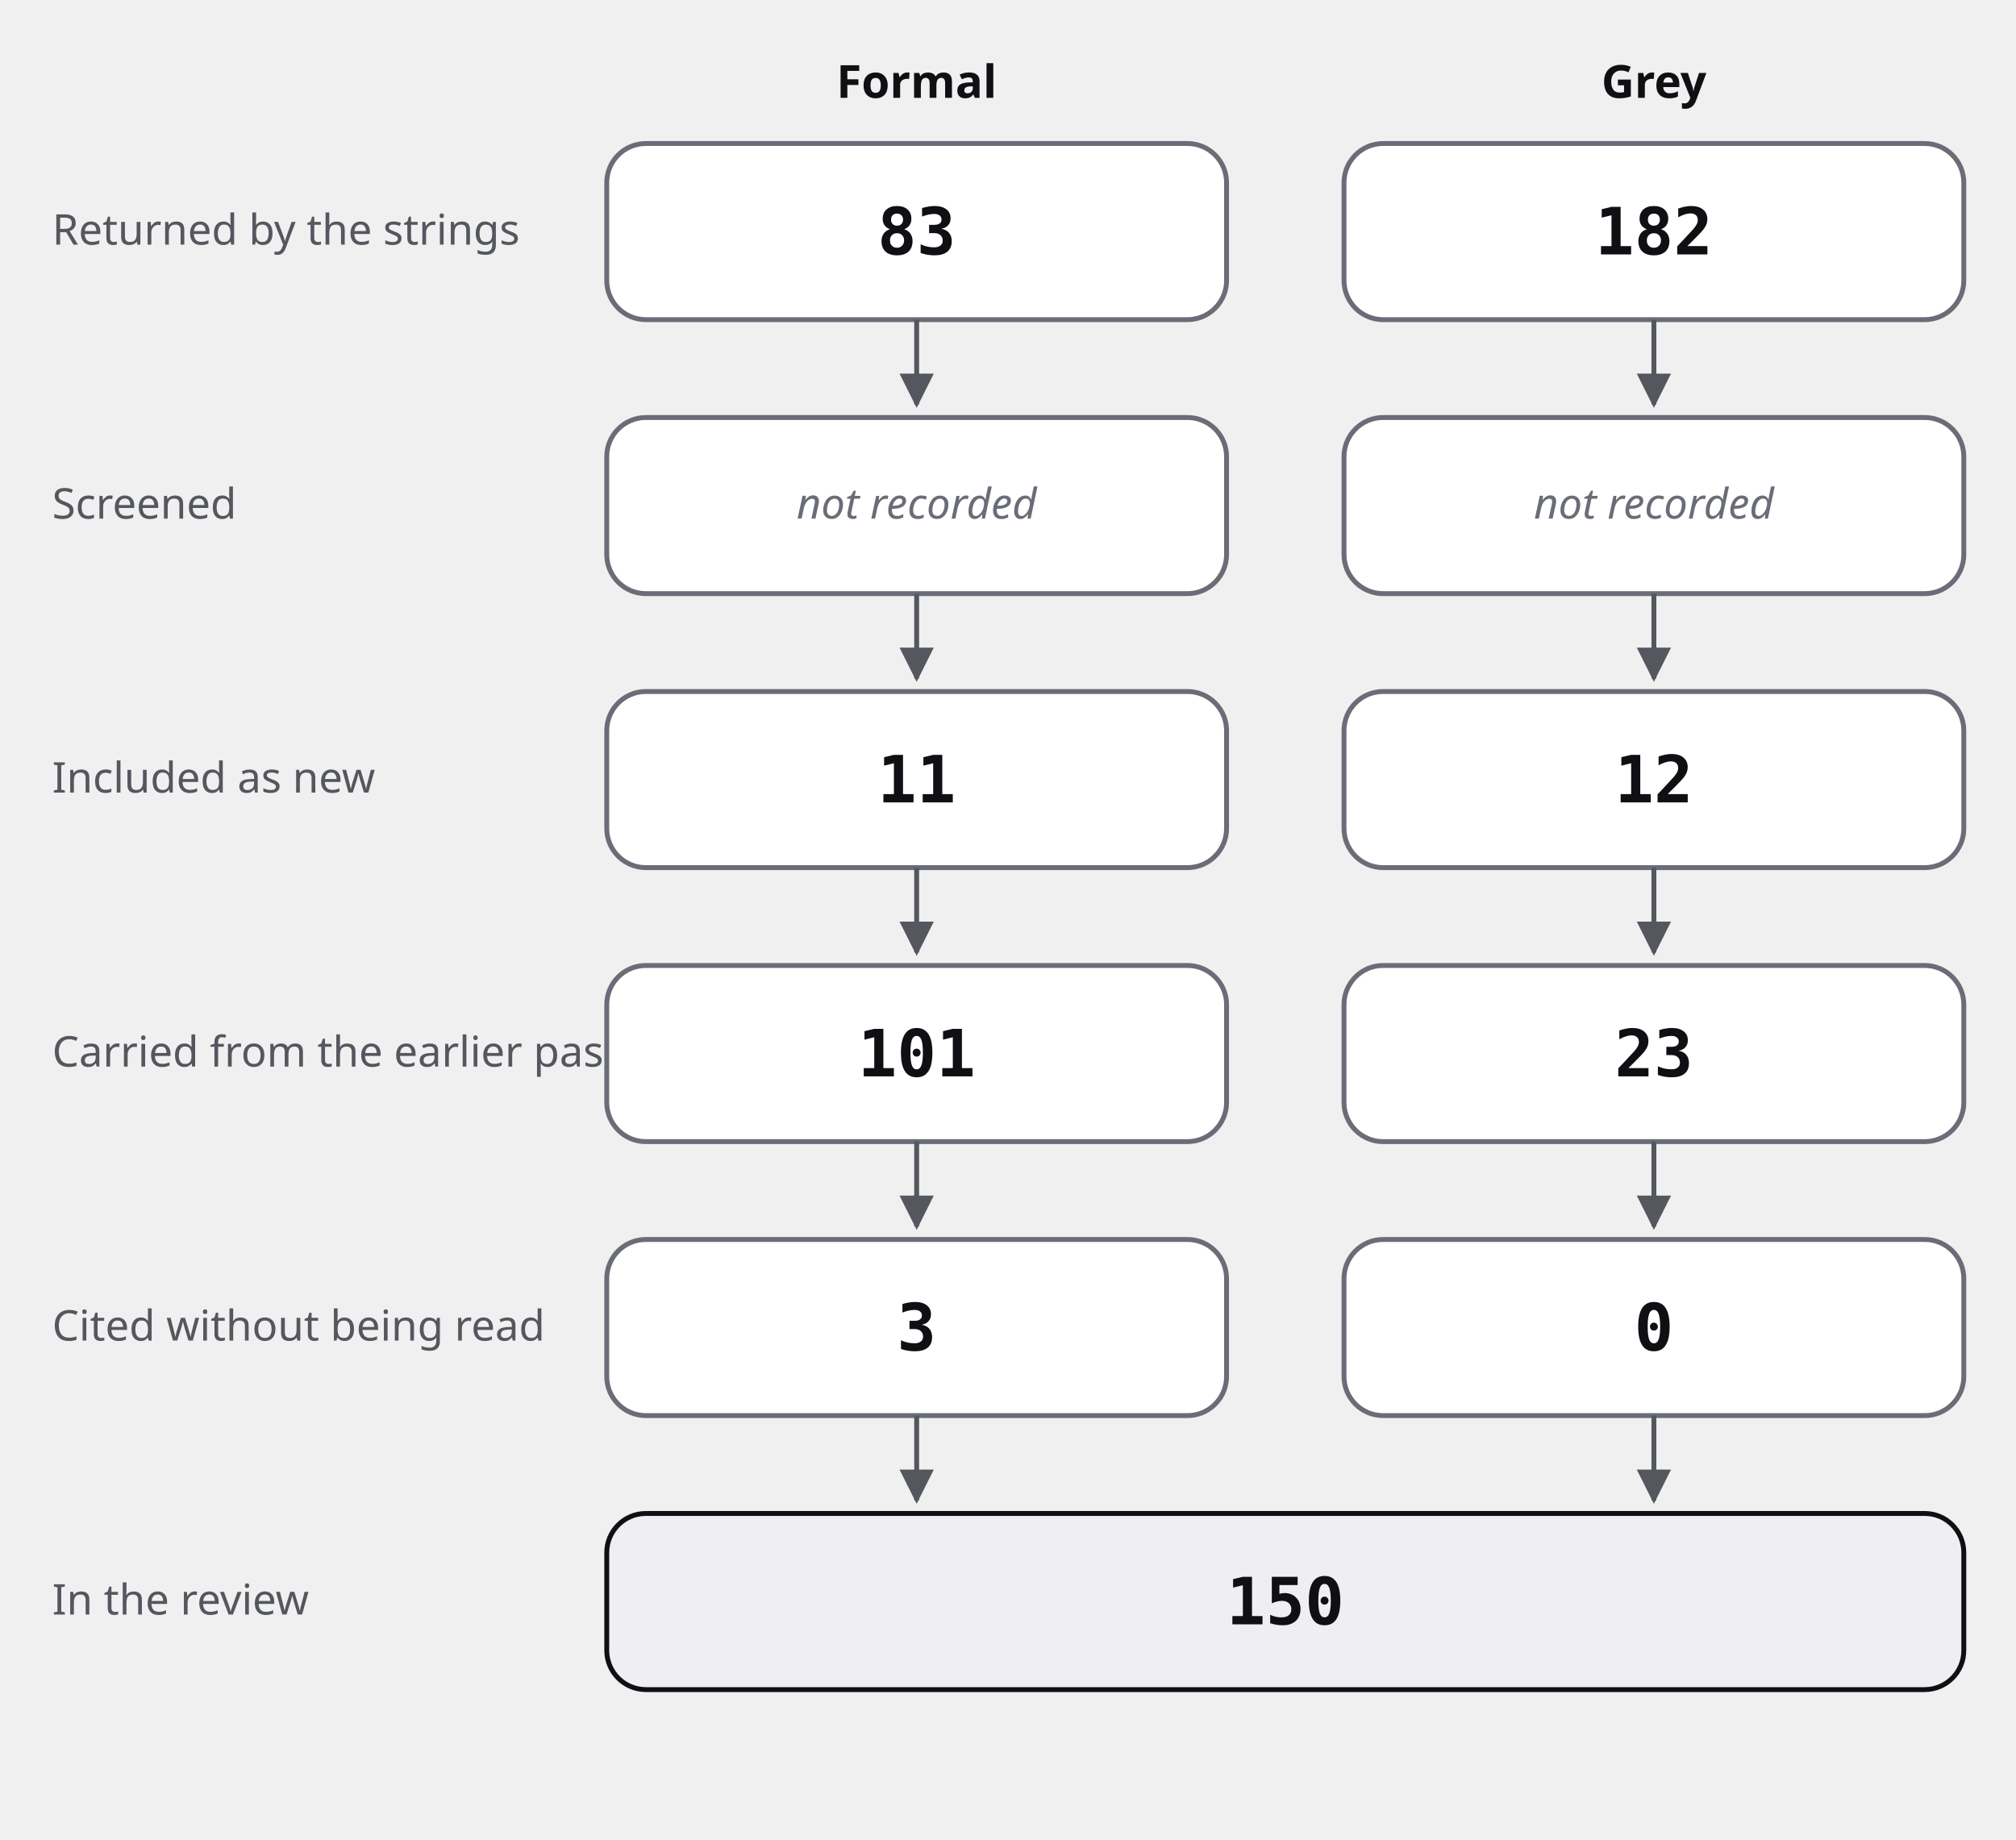
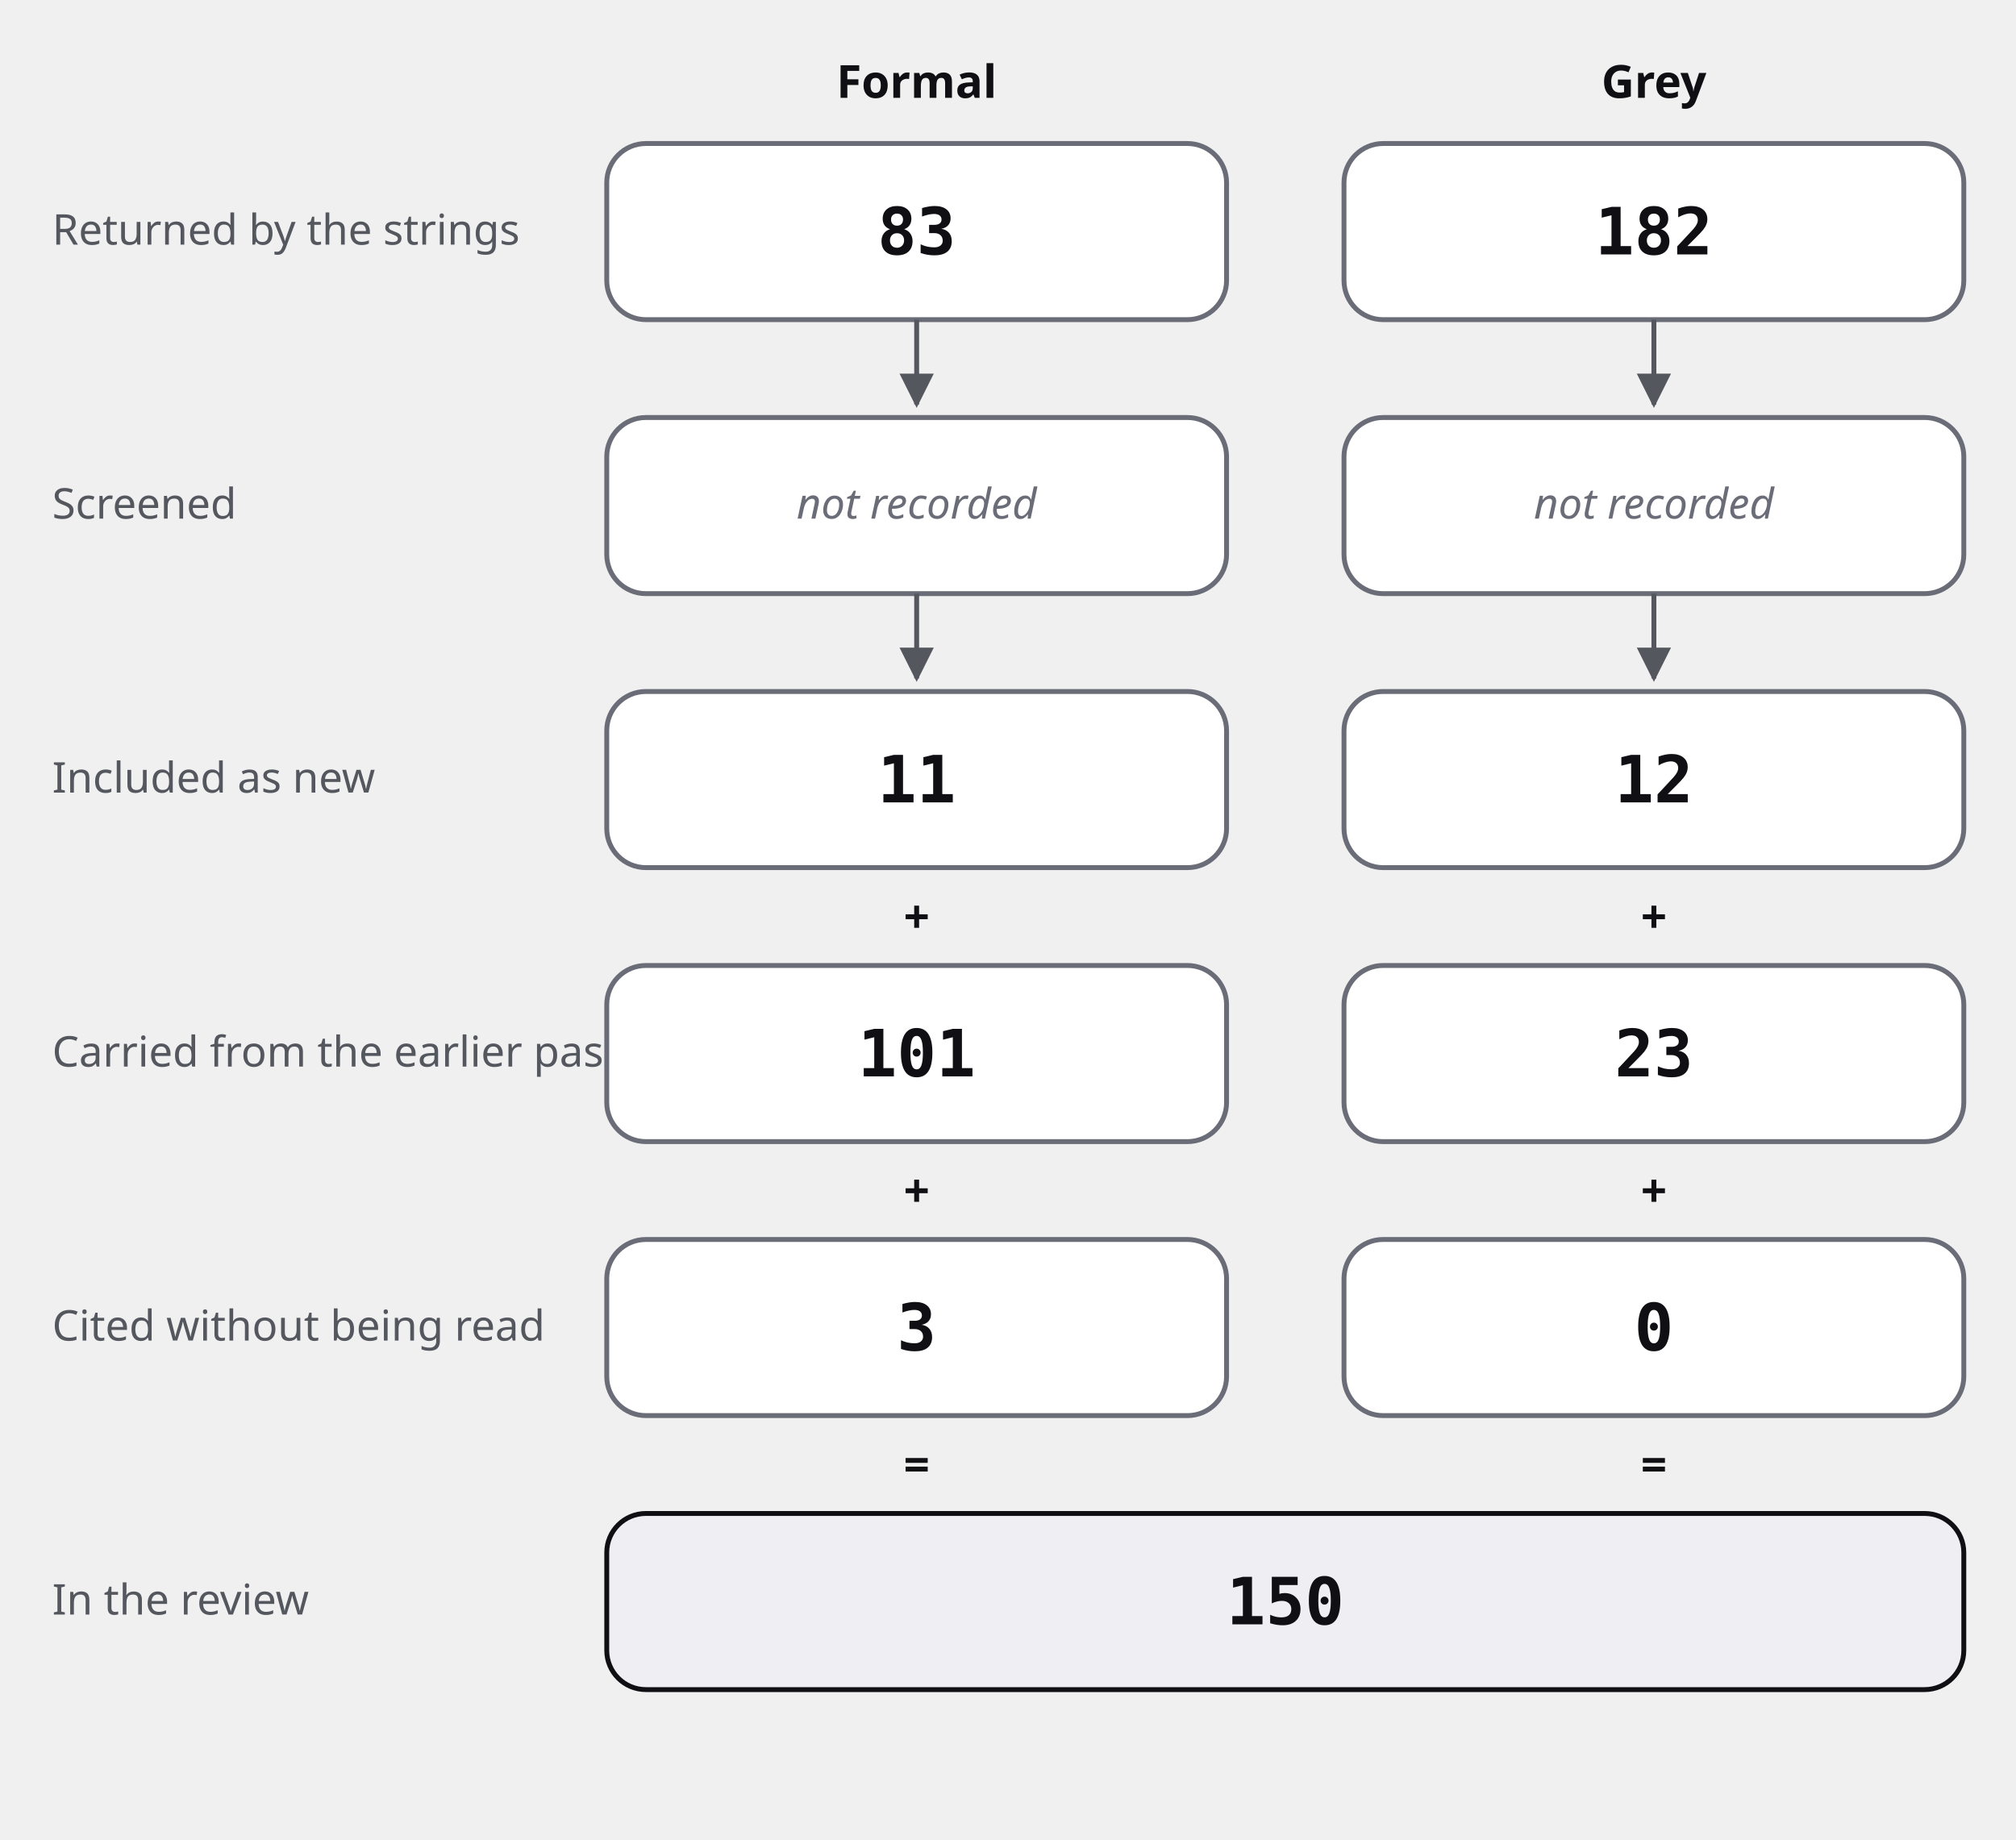
<svg xmlns="http://www.w3.org/2000/svg" viewBox="0 0 618 564" role="img" aria-labelledby="t d">
  <style>
  .box { fill: #FFFFFF; stroke: #6A6D77; stroke-width: 1.5; }
  .total { fill: #EFEFF3; stroke: #101014; stroke-width: 1.5; }
  .n { font: 600 20px 'JetBrains Mono', ui-monospace, monospace; fill: #101014; }
  .label { font: 400 13px Archivo, system-ui, sans-serif; fill: #55575F; }
  .na { font: italic 400 13px Archivo, system-ui, sans-serif; fill: #6A6D77; }
  .head { font: 600 14px Archivo, system-ui, sans-serif; fill: #101014; }
  .arrow { stroke: #55575F; stroke-width: 1.5; fill: none; marker-end: url(#tip); }
  #tip path { fill: #55575F; }
  @media (prefers-color-scheme: dark) {
    .box { fill: #1A1A20; stroke: #9A9CA4; }
    .total { fill: #26262E; stroke: #F7F7F9; }
    .n, .head { fill: #F7F7F9; }
    .label { fill: #B8BAC2; }
    .na { fill: #9A9CA4; }
    .arrow { stroke: #B8BAC2; }
    #tip path { fill: #B8BAC2; }
  }
</style>
  <defs>
    <marker id="tip" viewBox="0 0 10 10" refX="9" refY="5" markerWidth="7" markerHeight="7" orient="auto">
      <path d="M0,0 L10,5 L0,10 z" />
    </marker>
  </defs>
  <text class="head" x="281.0" y="30" text-anchor="middle">Formal</text>
  <text class="head" x="507.0" y="30" text-anchor="middle">Grey</text>
  <text class="label" x="16" y="75.0">Returned by the strings</text>
  <rect class="box" x="186" y="44" width="190" height="54" rx="12" />
  <text class="n" x="281.0" y="78.0" text-anchor="middle">83</text>
  <path class="arrow" d="M281.0,98 v26" />
  <rect class="box" x="412" y="44" width="190" height="54" rx="12" />
  <text class="n" x="507.0" y="78.0" text-anchor="middle">182</text>
  <path class="arrow" d="M507.0,98 v26" />
  <text class="label" x="16" y="159.0">Screened</text>
  <rect class="box" x="186" y="128" width="190" height="54" rx="12" />
  <text class="na" x="281.0" y="159.0" text-anchor="middle">not recorded</text>
  <path class="arrow" d="M281.0,182 v26" />
  <rect class="box" x="412" y="128" width="190" height="54" rx="12" />
  <text class="na" x="507.0" y="159.0" text-anchor="middle">not recorded</text>
  <path class="arrow" d="M507.0,182 v26" />
  <text class="label" x="16" y="243.0">Included as new</text>
  <rect class="box" x="186" y="212" width="190" height="54" rx="12" />
  <text class="n" x="281.0" y="246.0" text-anchor="middle">11</text>
-   <path class="arrow" d="M281.0,266 v26" />
+   <text class="head" x="281.0" y="286.0" text-anchor="middle">+</text>
  <rect class="box" x="412" y="212" width="190" height="54" rx="12" />
  <text class="n" x="507.0" y="246.0" text-anchor="middle">12</text>
-   <path class="arrow" d="M507.0,266 v26" />
+   <text class="head" x="507.0" y="286.0" text-anchor="middle">+</text>
  <text class="label" x="16" y="327.0">Carried from the earlier pass</text>
  <rect class="box" x="186" y="296" width="190" height="54" rx="12" />
  <text class="n" x="281.0" y="330.0" text-anchor="middle">101</text>
-   <path class="arrow" d="M281.0,350 v26" />
+   <text class="head" x="281.0" y="370.0" text-anchor="middle">+</text>
  <rect class="box" x="412" y="296" width="190" height="54" rx="12" />
  <text class="n" x="507.0" y="330.0" text-anchor="middle">23</text>
-   <path class="arrow" d="M507.0,350 v26" />
+   <text class="head" x="507.0" y="370.0" text-anchor="middle">+</text>
  <text class="label" x="16" y="411.0">Cited without being read</text>
  <rect class="box" x="186" y="380" width="190" height="54" rx="12" />
  <text class="n" x="281.0" y="414.0" text-anchor="middle">3</text>
-   <path class="arrow" d="M281.0,434 v26" />
+   <text class="head" x="281.0" y="454.0" text-anchor="middle">=</text>
  <rect class="box" x="412" y="380" width="190" height="54" rx="12" />
  <text class="n" x="507.0" y="414.0" text-anchor="middle">0</text>
-   <path class="arrow" d="M507.0,434 v26" />
+   <text class="head" x="507.0" y="454.0" text-anchor="middle">=</text>
  <text class="label" x="16" y="495.0">In the review</text>
  <rect class="total" x="186" y="464" width="416" height="54" rx="12" />
  <text class="n" x="394.0" y="498.0" text-anchor="middle">150</text>
</svg>
